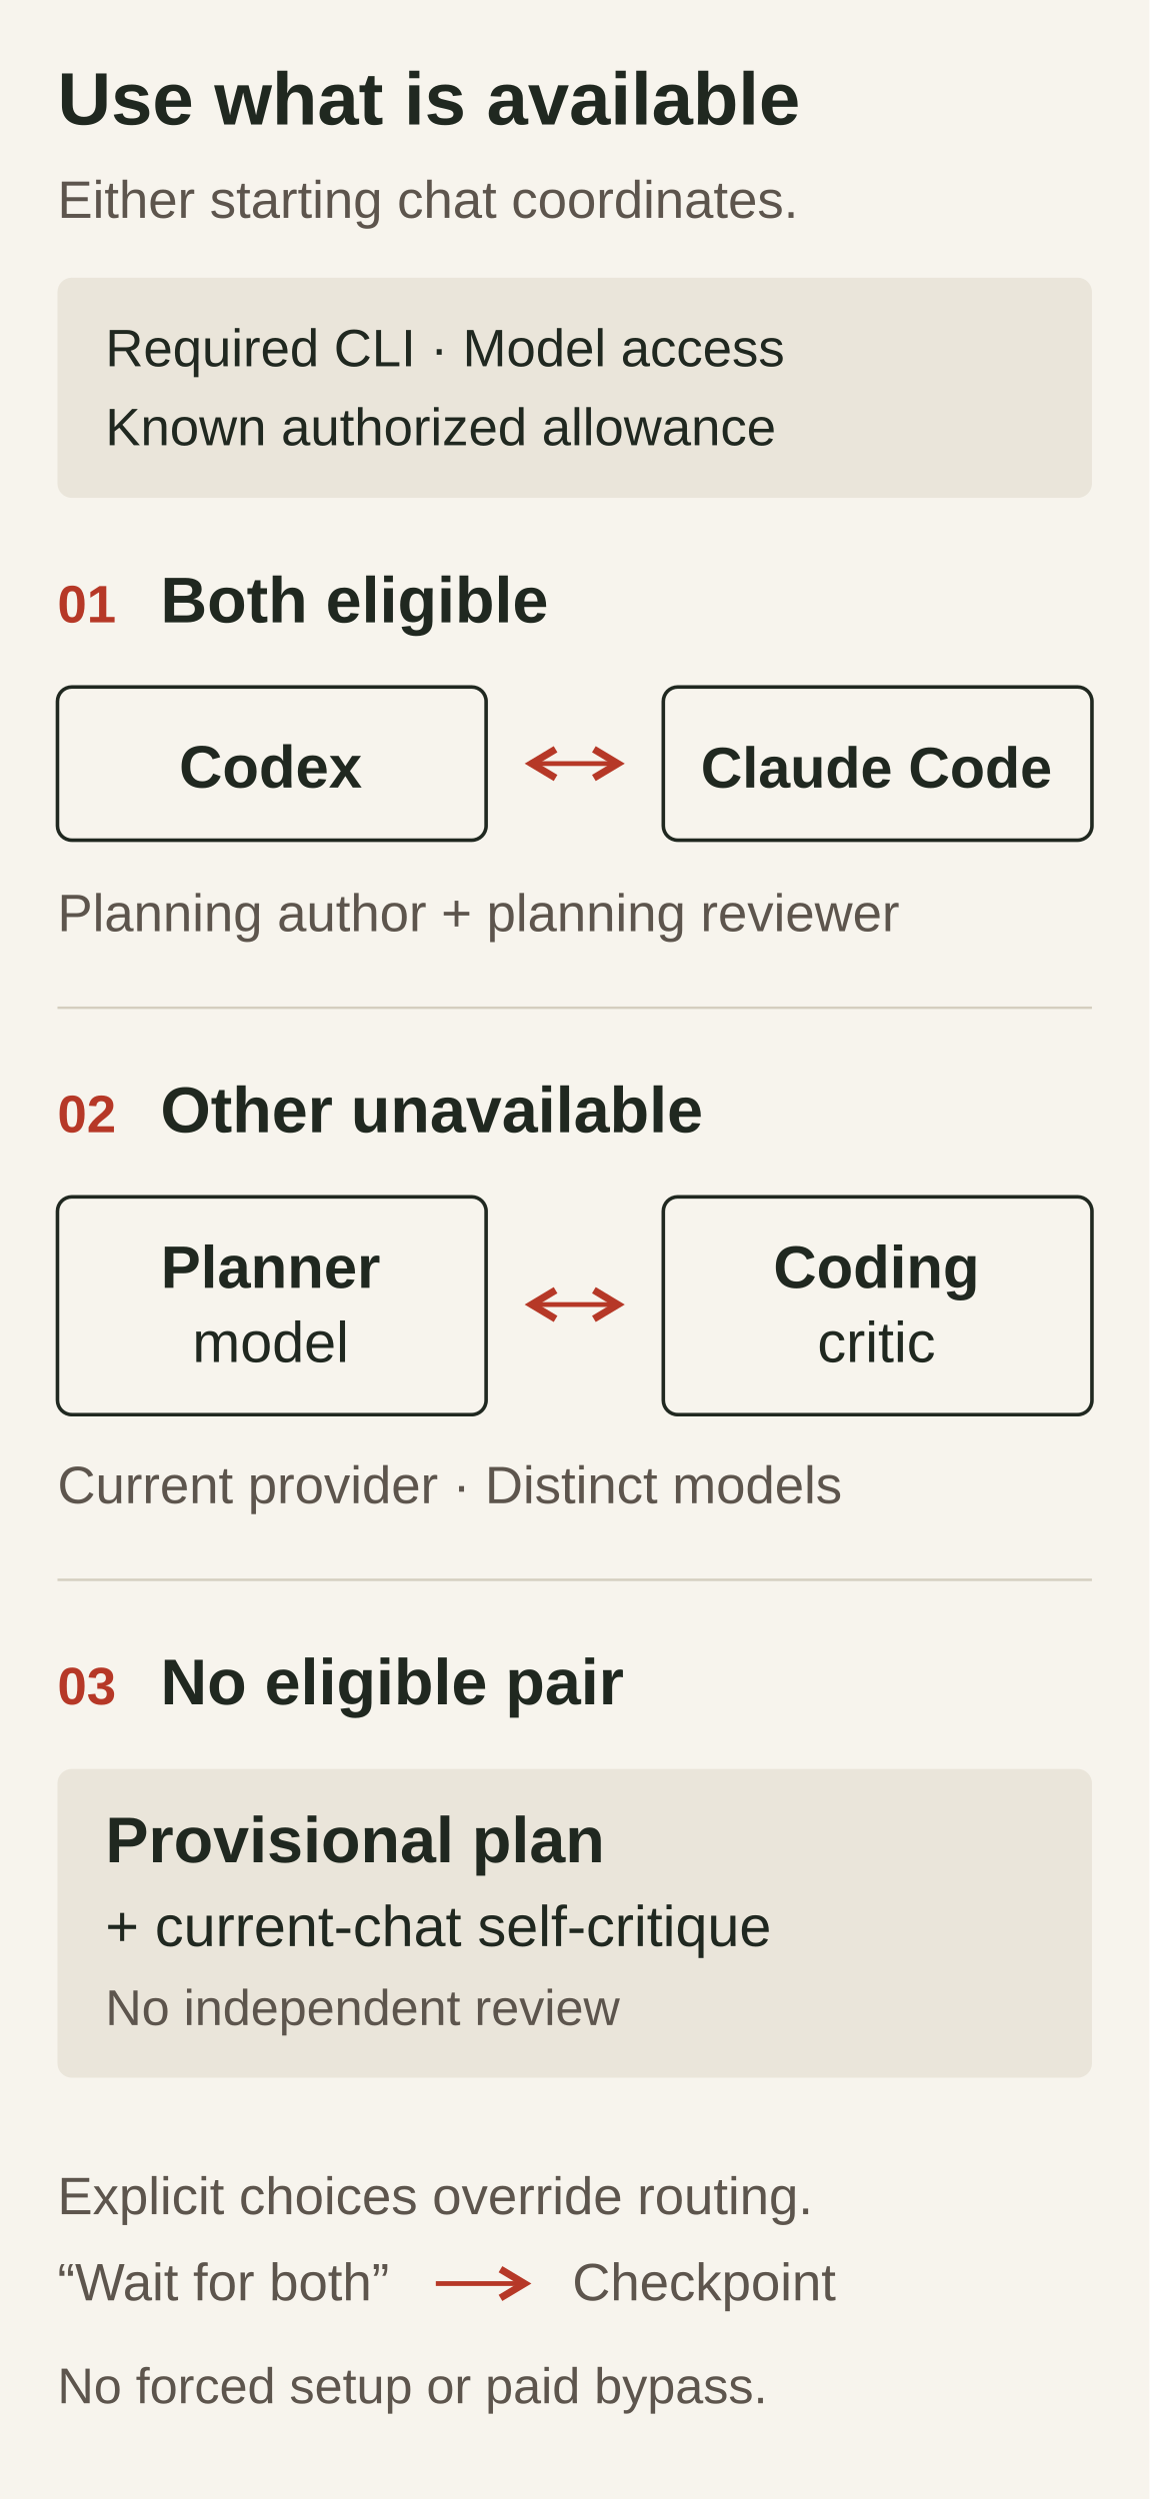
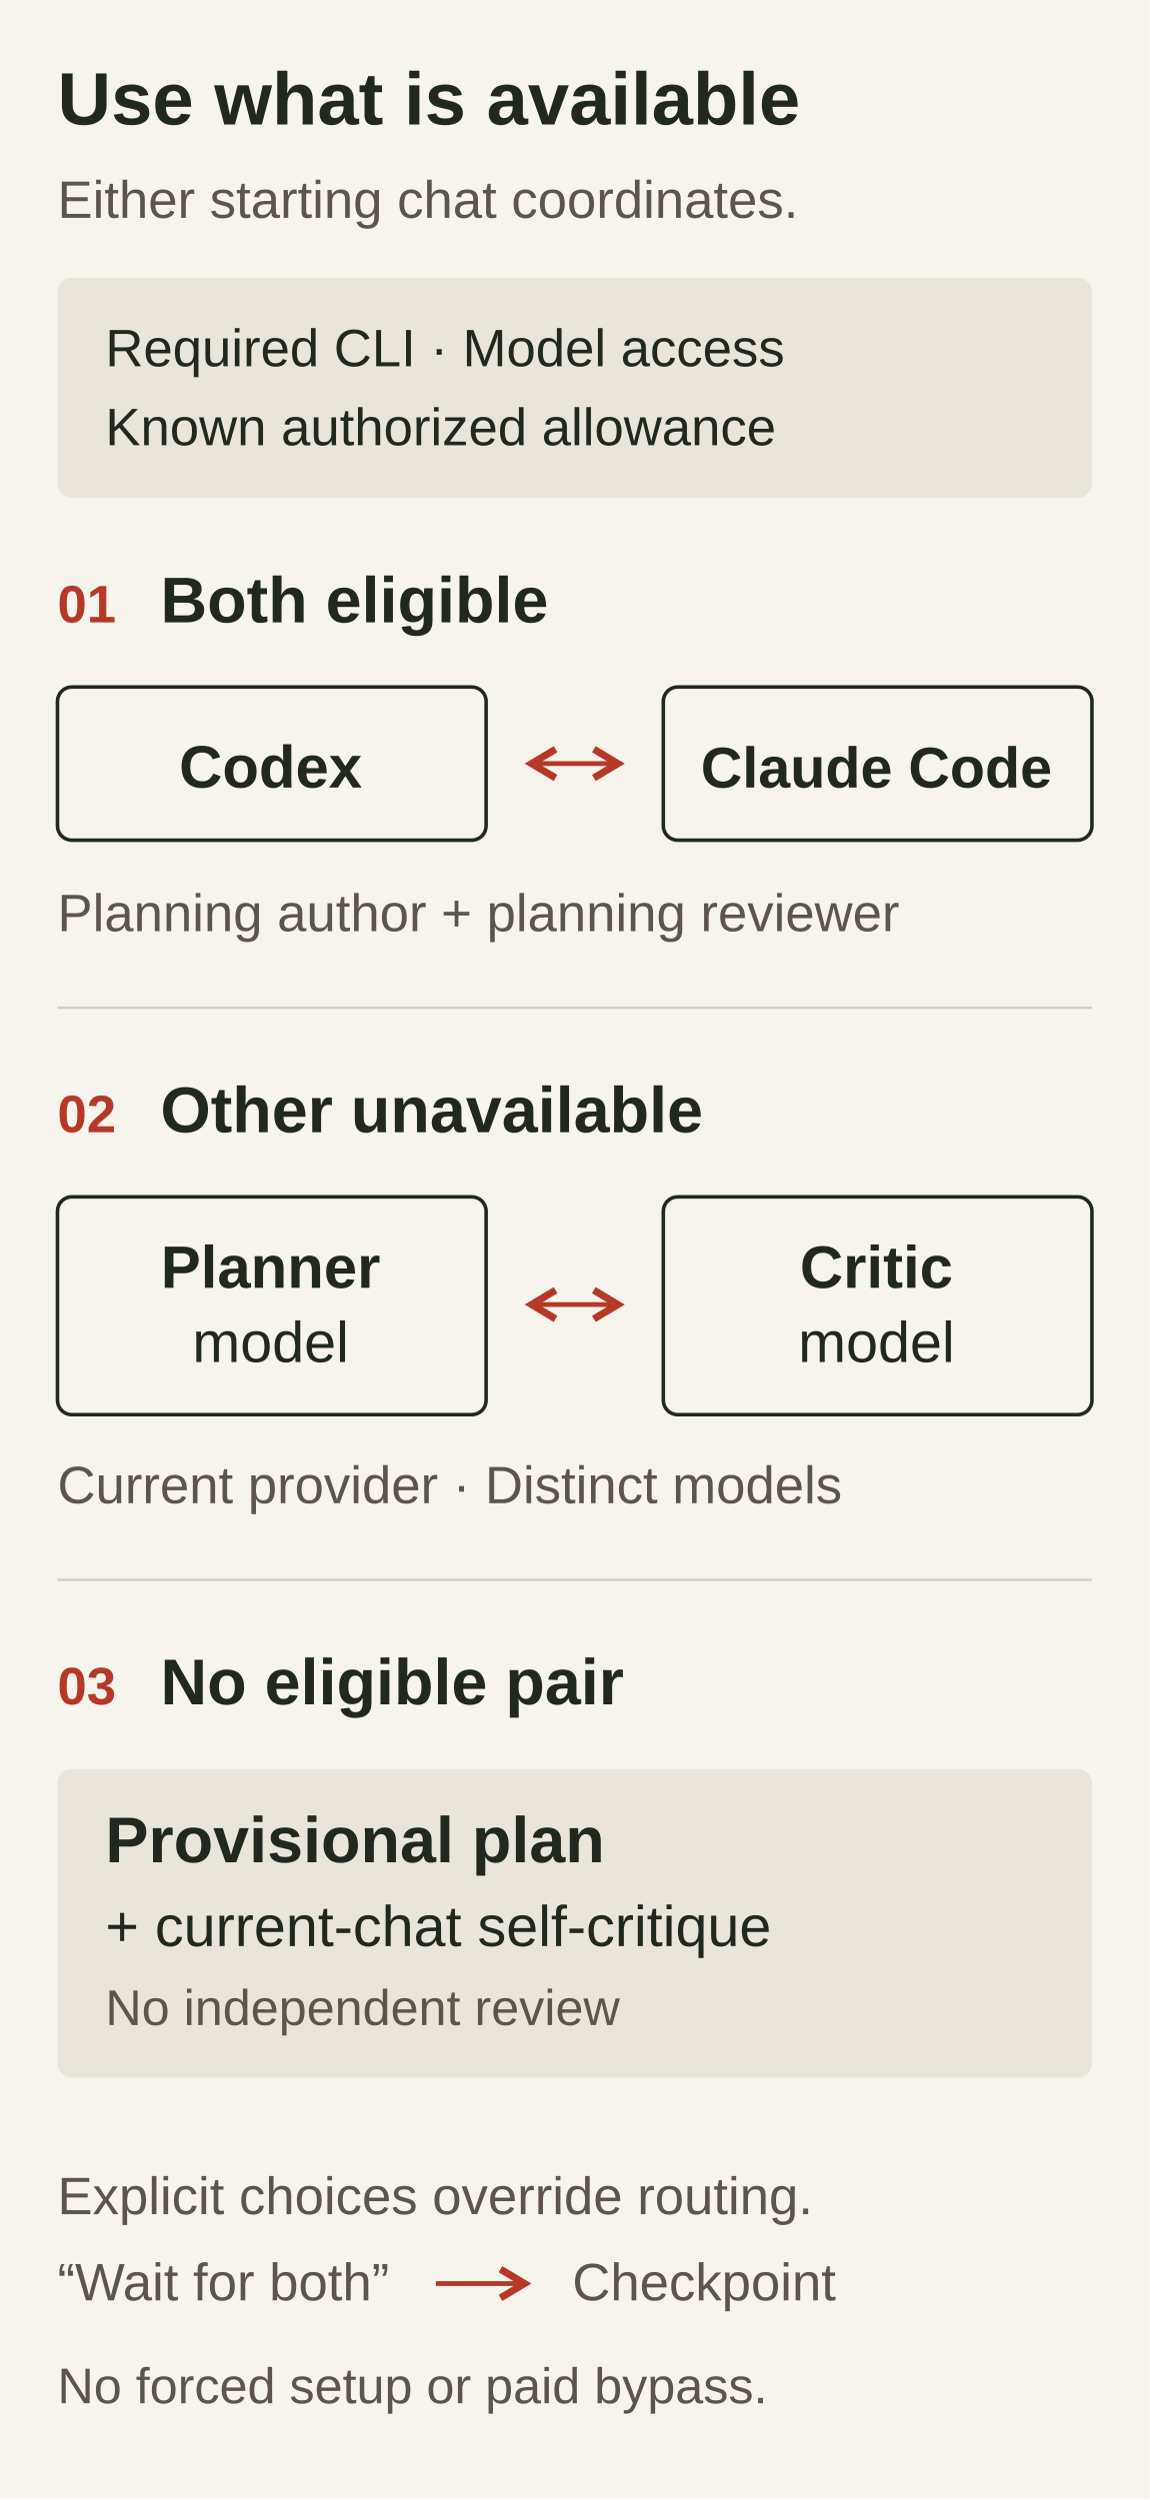
<svg xmlns="http://www.w3.org/2000/svg" width="480" height="1044" viewBox="0 0 480 1044" role="img" aria-labelledby="title desc">
  <defs>
    <marker id="arrow" markerWidth="8" markerHeight="8" refX="6" refY="4" orient="auto-start-reverse">
      <path d="M1 1L6 4L1 7" fill="none" stroke="#b63827" stroke-width="1.5" />
    </marker>
  </defs>
  <rect width="480" height="1044" fill="#f7f4ed" />
  <g font-family="Segoe UI, Arial, sans-serif" fill="#202820">
    <text x="24" y="52" font-size="31" font-weight="600" fill="#202820" text-anchor="start">Use what is available</text>
    <text x="24" y="91" font-size="22" font-weight="400" fill="#5d554d" text-anchor="start">Either starting chat coordinates.</text>
    <rect x="24" y="116" width="432" height="92" rx="6" fill="#eae5da" />
    <text x="44" y="153" font-size="22" font-weight="400" fill="#202820" text-anchor="start">Required CLI · Model access</text>
    <text x="44" y="186" font-size="22" font-weight="400" fill="#202820" text-anchor="start">Known authorized allowance</text>
    <text x="24" y="260" font-size="22" font-weight="600" fill="#b63827" text-anchor="start">01</text>
    <text x="67" y="260" font-size="27" font-weight="600" fill="#202820" text-anchor="start">Both eligible</text>
    <rect x="24" y="287" width="179" height="64" rx="6" fill="none" stroke="#202820" stroke-width="1.5" />
    <rect x="277" y="287" width="179" height="64" rx="6" fill="none" stroke="#202820" stroke-width="1.5" />
    <text x="113" y="329" font-size="25" font-weight="600" fill="#202820" text-anchor="middle">Codex</text>
    <text x="366" y="329" font-size="24" font-weight="600" fill="#202820" text-anchor="middle">Claude Code</text>
    <path d="M222 319H258" fill="none" stroke="#b63827" stroke-width="2" marker-end="url(#arrow)" marker-start="url(#arrow)" />
    <text x="24" y="389" font-size="22" font-weight="400" fill="#5d554d" text-anchor="start">Planning author + planning reviewer</text>
    <path d="M24 421H456" stroke="#d4cebf" />
    <text x="24" y="473" font-size="22" font-weight="600" fill="#b63827" text-anchor="start">02</text>
    <text x="67" y="473" font-size="27" font-weight="600" fill="#202820" text-anchor="start">Other unavailable</text>
    <rect x="24" y="500" width="179" height="91" rx="6" fill="none" stroke="#202820" stroke-width="1.5" />
    <rect x="277" y="500" width="179" height="91" rx="6" fill="none" stroke="#202820" stroke-width="1.5" />
    <text x="113" y="538" font-size="25" font-weight="600" fill="#202820" text-anchor="middle">Planner</text>
    <text x="113" y="569" font-size="24" font-weight="400" fill="#202820" text-anchor="middle">model</text>
-     <text x="366" y="538" font-size="25" font-weight="600" fill="#202820" text-anchor="middle">Coding</text>
-     <text x="366" y="569" font-size="24" font-weight="400" fill="#202820" text-anchor="middle">critic</text>
+     <text x="366" y="538" font-size="25" font-weight="600" fill="#202820" text-anchor="middle">Critic</text>
+     <text x="366" y="569" font-size="24" font-weight="400" fill="#202820" text-anchor="middle">model</text>
    <path d="M222 545H258" fill="none" stroke="#b63827" stroke-width="2" marker-end="url(#arrow)" marker-start="url(#arrow)" />
    <text x="24" y="628" font-size="22" font-weight="400" fill="#5d554d" text-anchor="start">Current provider · Distinct models</text>
    <path d="M24 660H456" stroke="#d4cebf" />
    <text x="24" y="712" font-size="22" font-weight="600" fill="#b63827" text-anchor="start">03</text>
    <text x="67" y="712" font-size="27" font-weight="600" fill="#202820" text-anchor="start">No eligible pair</text>
    <rect x="24" y="739" width="432" height="129" rx="6" fill="#eae5da" />
    <text x="44" y="778" font-size="27" font-weight="600" fill="#202820" text-anchor="start">Provisional plan</text>
    <text x="44" y="813" font-size="24" font-weight="400" fill="#202820" text-anchor="start">+ current-chat self-critique</text>
    <text x="44" y="846" font-size="21" font-weight="400" fill="#5d554d" text-anchor="start">No independent review</text>
    <text x="24" y="925" font-size="22" font-weight="400" fill="#5d554d" text-anchor="start">Explicit choices override routing.</text>
    <text x="24" y="961" font-size="22" font-weight="400" fill="#5d554d" text-anchor="start">“Wait for both”</text>
    <path d="M182 954H219" fill="none" stroke="#b63827" stroke-width="2" marker-end="url(#arrow)" />
    <text x="239" y="961" font-size="22" font-weight="400" fill="#5d554d" text-anchor="start">Checkpoint</text>
    <text x="24" y="1004" font-size="21" font-weight="400" fill="#5d554d" text-anchor="start">No forced setup or paid bypass.</text>
  </g>
</svg>
